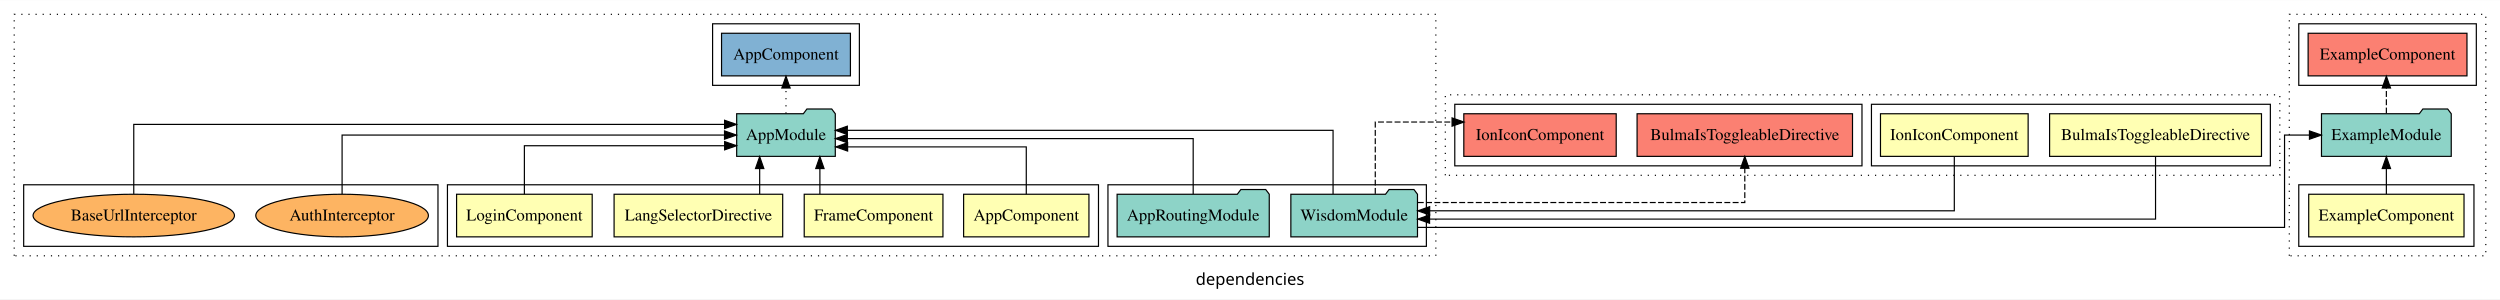
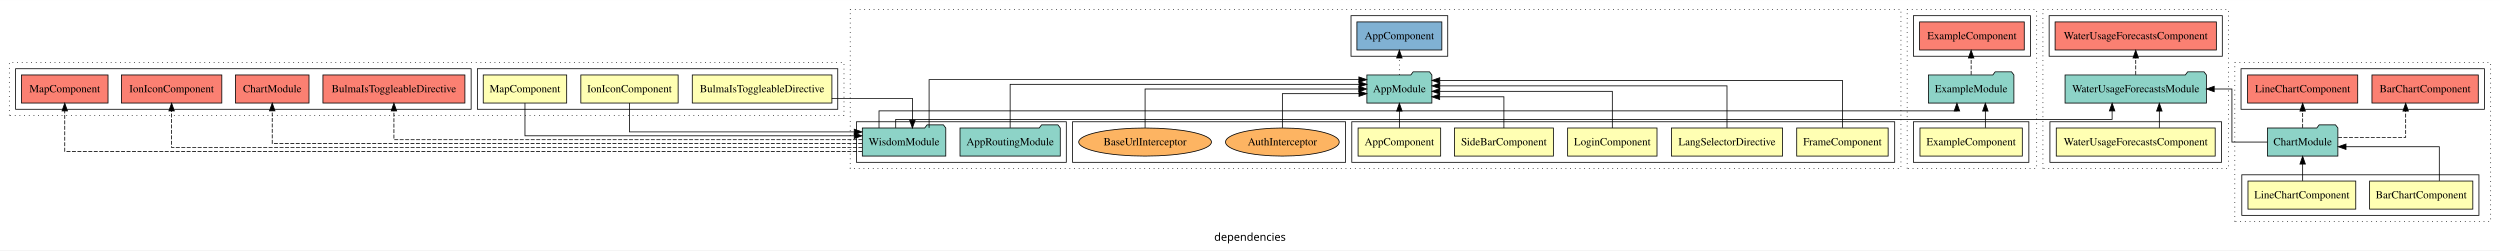
- <svg xmlns="http://www.w3.org/2000/svg" width="2112pt" height="253pt" viewBox="0.00 0.00 2112.00 252.80">
-   <g id="graph0" class="graph" transform="scale(1 1) rotate(0) translate(4 248.8)">
-     <polygon fill="white" stroke="transparent" points="-4,4 -4,-248.8 2108,-248.8 2108,4 -4,4" />
-     <text text-anchor="middle" x="1052" y="-8.2" font-family="sans-serif" font-size="14.00">dependencies</text>
+ <svg xmlns="http://www.w3.org/2000/svg" width="3205pt" height="321pt" viewBox="0.00 0.00 3205.00 320.80">
+   <g id="graph0" class="graph" transform="scale(1 1) rotate(0) translate(4 316.8)">
+     <polygon fill="white" stroke="transparent" points="-4,4 -4,-316.8 3201,-316.8 3201,4 -4,4" />
+     <text text-anchor="middle" x="1598.5" y="-8.2" font-family="sans-serif" font-size="14.00">dependencies</text>
    <g id="clust1" class="cluster">
-       <polygon fill="none" stroke="black" stroke-dasharray="1,5" points="8,-32.8 8,-236.8 1209,-236.8 1209,-32.8 8,-32.8" />
+       <polygon fill="none" stroke="black" stroke-dasharray="1,5" points="1086,-100.8 1086,-304.8 2433,-304.8 2433,-100.8 1086,-100.8" />
    </g>
    <g id="clust2" class="cluster">
-       <polygon fill="none" stroke="black" points="374,-40.8 374,-92.8 924,-92.8 924,-40.8 374,-40.8" />
-     </g>
-     <g id="clust7" class="cluster">
-       <polygon fill="none" stroke="black" points="932,-40.8 932,-92.8 1201,-92.8 1201,-40.8 932,-40.8" />
-     </g>
-     <g id="clust9" class="cluster">
-       <polygon fill="none" stroke="black" points="598,-176.8 598,-228.8 722,-228.8 722,-176.8 598,-176.8" />
+       <polygon fill="none" stroke="black" points="1729,-108.8 1729,-160.8 2425,-160.8 2425,-108.8 1729,-108.8" />
+     </g>
+     <g id="clust8" class="cluster">
+       <polygon fill="none" stroke="black" points="1094,-108.8 1094,-160.8 1363,-160.8 1363,-108.8 1094,-108.8" />
    </g>
    <g id="clust10" class="cluster">
-       <polygon fill="none" stroke="black" points="16,-40.8 16,-92.8 366,-92.8 366,-40.8 16,-40.8" />
-     </g>
-     <g id="clust17" class="cluster">
-       <polygon fill="none" stroke="black" stroke-dasharray="1,5" points="1930,-32.8 1930,-236.8 2096,-236.8 2096,-32.8 1930,-32.8" />
+       <polygon fill="none" stroke="black" points="1728,-244.8 1728,-296.8 1852,-296.8 1852,-244.8 1728,-244.8" />
+     </g>
+     <g id="clust11" class="cluster">
+       <polygon fill="none" stroke="black" points="1371,-108.8 1371,-160.8 1721,-160.8 1721,-108.8 1371,-108.8" />
    </g>
    <g id="clust18" class="cluster">
-       <polygon fill="none" stroke="black" points="1938,-40.8 1938,-92.8 2086,-92.8 2086,-40.8 1938,-40.8" />
-     </g>
-     <g id="clust21" class="cluster">
-       <polygon fill="none" stroke="black" points="1938,-176.8 1938,-228.8 2088,-228.8 2088,-176.8 1938,-176.8" />
-     </g>
-     <g id="clust24" class="cluster">
-       <polygon fill="none" stroke="black" stroke-dasharray="1,5" points="1217,-100.8 1217,-168.8 1922,-168.8 1922,-100.8 1217,-100.8" />
-     </g>
-     <g id="clust25" class="cluster">
-       <polygon fill="none" stroke="black" points="1577,-108.8 1577,-160.8 1914,-160.8 1914,-108.8 1577,-108.8" />
-     </g>
-     <g id="clust29" class="cluster">
-       <polygon fill="none" stroke="black" points="1225,-108.8 1225,-160.8 1569,-160.8 1569,-108.8 1225,-108.8" />
+       <polygon fill="none" stroke="black" stroke-dasharray="1,5" points="2861,-32.8 2861,-236.8 3189,-236.8 3189,-32.8 2861,-32.8" />
+     </g>
+     <g id="clust19" class="cluster">
+       <polygon fill="none" stroke="black" points="2870,-40.8 2870,-92.8 3174,-92.8 3174,-40.8 2870,-40.8" />
+     </g>
+     <g id="clust23" class="cluster">
+       <polygon fill="none" stroke="black" points="2869,-176.8 2869,-228.8 3181,-228.8 3181,-176.8 2869,-176.8" />
+     </g>
+     <g id="clust26" class="cluster">
+       <polygon fill="none" stroke="black" stroke-dasharray="1,5" points="2441,-100.8 2441,-304.8 2607,-304.8 2607,-100.8 2441,-100.8" />
+     </g>
+     <g id="clust27" class="cluster">
+       <polygon fill="none" stroke="black" points="2449,-108.8 2449,-160.8 2597,-160.8 2597,-108.8 2449,-108.8" />
+     </g>
+     <g id="clust30" class="cluster">
+       <polygon fill="none" stroke="black" points="2449,-244.8 2449,-296.8 2599,-296.8 2599,-244.8 2449,-244.8" />
+     </g>
+     <g id="clust33" class="cluster">
+       <polygon fill="none" stroke="black" stroke-dasharray="1,5" points="2615,-100.8 2615,-304.8 2853,-304.8 2853,-100.8 2615,-100.8" />
+     </g>
+     <g id="clust34" class="cluster">
+       <polygon fill="none" stroke="black" points="2624,-108.8 2624,-160.8 2844,-160.8 2844,-108.8 2624,-108.8" />
+     </g>
+     <g id="clust37" class="cluster">
+       <polygon fill="none" stroke="black" points="2623,-244.8 2623,-296.8 2845,-296.8 2845,-244.8 2623,-244.8" />
+     </g>
+     <g id="clust40" class="cluster">
+       <polygon fill="none" stroke="black" stroke-dasharray="1,5" points="8,-168.8 8,-236.8 1078,-236.8 1078,-168.8 8,-168.8" />
+     </g>
+     <g id="clust41" class="cluster">
+       <polygon fill="none" stroke="black" points="608,-176.8 608,-228.8 1070,-228.8 1070,-176.8 608,-176.8" />
+     </g>
+     <g id="clust46" class="cluster">
+       <polygon fill="none" stroke="black" points="16,-176.8 16,-228.8 600,-228.8 600,-176.8 16,-176.8" />
    </g>
    <g id="node1" class="node">
-       <polygon fill="#ffffb3" stroke="black" points="915.94,-84.8 810.06,-84.8 810.06,-48.8 915.94,-48.8 915.94,-84.8" />
-       <text text-anchor="middle" x="863" y="-62.6" font-family="Times,serif" font-size="14.00">AppComponent</text>
+       <polygon fill="#ffffb3" stroke="black" points="1842.94,-152.8 1737.06,-152.8 1737.06,-116.8 1842.94,-116.8 1842.94,-152.8" />
+       <text text-anchor="middle" x="1790" y="-130.6" font-family="Times,serif" font-size="14.00">AppComponent</text>
+     </g>
+     <g id="node6" class="node">
+       <polygon fill="#8dd3c7" stroke="black" points="1831.66,-220.8 1828.66,-224.8 1807.66,-224.8 1804.66,-220.8 1748.34,-220.8 1748.34,-184.8 1831.66,-184.8 1831.66,-220.8" />
+       <text text-anchor="middle" x="1790" y="-198.6" font-family="Times,serif" font-size="14.00">AppModule</text>
+     </g>
+     <g id="edge1" class="edge">
+       <path fill="none" stroke="black" d="M1790,-153.02C1790,-153.02 1790,-174.53 1790,-174.53" />
+       <polygon fill="black" stroke="black" points="1786.5,-174.53 1790,-184.53 1793.5,-174.53 1786.5,-174.53" />
+     </g>
+     <g id="node2" class="node">
+       <polygon fill="#ffffb3" stroke="black" points="2416.6,-152.8 2299.4,-152.8 2299.4,-116.8 2416.6,-116.8 2416.6,-152.8" />
+       <text text-anchor="middle" x="2358" y="-130.6" font-family="Times,serif" font-size="14.00">FrameComponent</text>
+     </g>
+     <g id="edge2" class="edge">
+       <path fill="none" stroke="black" d="M2358,-153.12C2358,-176.46 2358,-213.8 2358,-213.8 2358,-213.8 1841.77,-213.8 1841.77,-213.8" />
+       <polygon fill="black" stroke="black" points="1841.77,-210.3 1831.77,-213.8 1841.77,-217.3 1841.77,-210.3" />
+     </g>
+     <g id="node3" class="node">
+       <polygon fill="#ffffb3" stroke="black" points="2281.22,-152.8 2138.78,-152.8 2138.78,-116.8 2281.22,-116.8 2281.22,-152.8" />
+       <text text-anchor="middle" x="2210" y="-130.6" font-family="Times,serif" font-size="14.00">LangSelectorDirective</text>
+     </g>
+     <g id="edge3" class="edge">
+       <path fill="none" stroke="black" d="M2210,-152.97C2210,-174.3 2210,-206.8 2210,-206.8 2210,-206.8 1841.81,-206.8 1841.81,-206.8" />
+       <polygon fill="black" stroke="black" points="1841.81,-203.3 1831.81,-206.8 1841.81,-210.3 1841.81,-203.3" />
+     </g>
+     <g id="node4" class="node">
+       <polygon fill="#ffffb3" stroke="black" points="2120.28,-152.8 2005.72,-152.8 2005.72,-116.8 2120.28,-116.8 2120.28,-152.8" />
+       <text text-anchor="middle" x="2063" y="-130.6" font-family="Times,serif" font-size="14.00">LoginComponent</text>
+     </g>
+     <g id="edge4" class="edge">
+       <path fill="none" stroke="black" d="M2063,-152.91C2063,-172.14 2063,-199.8 2063,-199.8 2063,-199.8 1841.76,-199.8 1841.76,-199.8" />
+       <polygon fill="black" stroke="black" points="1841.76,-196.3 1831.76,-199.8 1841.76,-203.3 1841.76,-196.3" />
    </g>
    <g id="node5" class="node">
-       <polygon fill="#8dd3c7" stroke="black" points="701.66,-152.8 698.66,-156.8 677.66,-156.8 674.66,-152.8 618.34,-152.8 618.34,-116.8 701.66,-116.8 701.66,-152.8" />
-       <text text-anchor="middle" x="660" y="-130.6" font-family="Times,serif" font-size="14.00">AppModule</text>
-     </g>
-     <g id="edge1" class="edge">
-       <path fill="none" stroke="black" d="M863,-84.83C863,-101.86 863,-124.8 863,-124.8 863,-124.8 712.06,-124.8 712.06,-124.8" />
-       <polygon fill="black" stroke="black" points="712.06,-121.3 702.06,-124.8 712.06,-128.3 712.06,-121.3" />
-     </g>
-     <g id="node2" class="node">
-       <polygon fill="#ffffb3" stroke="black" points="792.6,-84.8 675.4,-84.8 675.4,-48.8 792.6,-48.8 792.6,-84.8" />
-       <text text-anchor="middle" x="734" y="-62.6" font-family="Times,serif" font-size="14.00">FrameComponent</text>
-     </g>
-     <g id="edge2" class="edge">
-       <path fill="none" stroke="black" d="M688.64,-85.02C688.64,-85.02 688.64,-106.53 688.64,-106.53" />
-       <polygon fill="black" stroke="black" points="685.14,-106.53 688.64,-116.53 692.14,-106.53 685.14,-106.53" />
-     </g>
-     <g id="node3" class="node">
-       <polygon fill="#ffffb3" stroke="black" points="657.22,-84.8 514.78,-84.8 514.78,-48.8 657.22,-48.8 657.22,-84.8" />
-       <text text-anchor="middle" x="586" y="-62.6" font-family="Times,serif" font-size="14.00">LangSelectorDirective</text>
-     </g>
-     <g id="edge3" class="edge">
-       <path fill="none" stroke="black" d="M637.77,-85.02C637.77,-85.02 637.77,-106.53 637.77,-106.53" />
-       <polygon fill="black" stroke="black" points="634.27,-106.53 637.77,-116.53 641.27,-106.53 634.27,-106.53" />
-     </g>
-     <g id="node4" class="node">
-       <polygon fill="#ffffb3" stroke="black" points="496.28,-84.8 381.72,-84.8 381.72,-48.8 496.28,-48.8 496.28,-84.8" />
-       <text text-anchor="middle" x="439" y="-62.6" font-family="Times,serif" font-size="14.00">LoginComponent</text>
-     </g>
-     <g id="edge4" class="edge">
-       <path fill="none" stroke="black" d="M439,-84.82C439,-102.17 439,-125.8 439,-125.8 439,-125.8 608.17,-125.8 608.17,-125.8" />
-       <polygon fill="black" stroke="black" points="608.17,-129.3 618.17,-125.8 608.17,-122.3 608.17,-129.3" />
+       <polygon fill="#ffffb3" stroke="black" points="1987.43,-152.8 1860.57,-152.8 1860.57,-116.8 1987.43,-116.8 1987.43,-152.8" />
+       <text text-anchor="middle" x="1924" y="-130.6" font-family="Times,serif" font-size="14.00">SideBarComponent</text>
+     </g>
+     <g id="edge5" class="edge">
+       <path fill="none" stroke="black" d="M1924,-152.83C1924,-169.86 1924,-192.8 1924,-192.8 1924,-192.8 1841.66,-192.8 1841.66,-192.8" />
+       <polygon fill="black" stroke="black" points="1841.66,-189.3 1831.66,-192.8 1841.66,-196.3 1841.66,-189.3" />
+     </g>
+     <g id="node9" class="node">
+       <polygon fill="#80b1d3" stroke="black" points="1844.44,-288.8 1735.56,-288.8 1735.56,-252.8 1844.44,-252.8 1844.44,-288.8" />
+       <text text-anchor="middle" x="1790" y="-266.6" font-family="Times,serif" font-size="14.00">AppComponent </text>
+     </g>
+     <g id="edge8" class="edge">
+       <path fill="none" stroke="black" stroke-dasharray="1,5" d="M1790,-221.02C1790,-221.02 1790,-242.53 1790,-242.53" />
+       <polygon fill="black" stroke="black" points="1786.5,-242.53 1790,-252.53 1793.5,-242.53 1786.5,-242.53" />
+     </g>
+     <g id="node7" class="node">
+       <polygon fill="#8dd3c7" stroke="black" points="1355.27,-152.8 1352.27,-156.8 1331.27,-156.8 1328.27,-152.8 1226.73,-152.8 1226.73,-116.8 1355.27,-116.8 1355.27,-152.8" />
+       <text text-anchor="middle" x="1291" y="-130.6" font-family="Times,serif" font-size="14.00">AppRoutingModule</text>
+     </g>
+     <g id="edge6" class="edge">
+       <path fill="none" stroke="black" d="M1291,-153.09C1291,-175.01 1291,-208.8 1291,-208.8 1291,-208.8 1738.31,-208.8 1738.31,-208.8" />
+       <polygon fill="black" stroke="black" points="1738.31,-212.3 1748.31,-208.8 1738.31,-205.3 1738.31,-212.3" />
    </g>
    <g id="node8" class="node">
-       <polygon fill="#80b1d3" stroke="black" points="714.44,-220.8 605.56,-220.8 605.56,-184.8 714.44,-184.8 714.44,-220.8" />
-       <text text-anchor="middle" x="660" y="-198.6" font-family="Times,serif" font-size="14.00">AppComponent </text>
+       <polygon fill="#8dd3c7" stroke="black" points="1208.49,-152.8 1205.49,-156.8 1184.49,-156.8 1181.49,-152.8 1101.51,-152.8 1101.51,-116.8 1208.49,-116.8 1208.49,-152.8" />
+       <text text-anchor="middle" x="1155" y="-130.6" font-family="Times,serif" font-size="14.00">WisdomModule</text>
    </g>
    <g id="edge7" class="edge">
-       <path fill="none" stroke="black" stroke-dasharray="1,5" d="M660,-153.02C660,-153.02 660,-174.53 660,-174.53" />
-       <polygon fill="black" stroke="black" points="656.5,-174.53 660,-184.53 663.5,-174.53 656.5,-174.53" />
-     </g>
-     <g id="node6" class="node">
-       <polygon fill="#8dd3c7" stroke="black" points="1068.27,-84.8 1065.27,-88.8 1044.27,-88.8 1041.27,-84.8 939.73,-84.8 939.73,-48.8 1068.27,-48.8 1068.27,-84.8" />
-       <text text-anchor="middle" x="1004" y="-62.6" font-family="Times,serif" font-size="14.00">AppRoutingModule</text>
-     </g>
-     <g id="edge5" class="edge">
-       <path fill="none" stroke="black" d="M1004,-84.91C1004,-104.14 1004,-131.8 1004,-131.8 1004,-131.8 711.84,-131.8 711.84,-131.8" />
-       <polygon fill="black" stroke="black" points="711.84,-128.3 701.84,-131.8 711.84,-135.3 711.84,-128.3" />
-     </g>
-     <g id="node7" class="node">
-       <polygon fill="#8dd3c7" stroke="black" points="1193.49,-84.8 1190.49,-88.8 1169.49,-88.8 1166.49,-84.8 1086.51,-84.8 1086.51,-48.8 1193.49,-48.8 1193.49,-84.8" />
-       <text text-anchor="middle" x="1140" y="-62.6" font-family="Times,serif" font-size="14.00">WisdomModule</text>
-     </g>
-     <g id="edge6" class="edge">
-       <path fill="none" stroke="black" d="M1122.17,-84.97C1122.17,-106.3 1122.17,-138.8 1122.17,-138.8 1122.17,-138.8 711.83,-138.8 711.83,-138.8" />
-       <polygon fill="black" stroke="black" points="711.83,-135.3 701.83,-138.8 711.83,-142.3 711.83,-135.3" />
+       <path fill="none" stroke="black" d="M1187.1,-152.95C1187.1,-176.56 1187.1,-214.8 1187.1,-214.8 1187.1,-214.8 1738.08,-214.8 1738.08,-214.8" />
+       <polygon fill="black" stroke="black" points="1738.08,-218.3 1748.08,-214.8 1738.08,-211.3 1738.08,-218.3" />
+     </g>
+     <g id="node18" class="node">
+       <polygon fill="#8dd3c7" stroke="black" points="2577.81,-220.8 2574.81,-224.8 2553.81,-224.8 2550.81,-220.8 2468.19,-220.8 2468.19,-184.8 2577.81,-184.8 2577.81,-220.8" />
+       <text text-anchor="middle" x="2523" y="-198.6" font-family="Times,serif" font-size="14.00">ExampleModule</text>
+     </g>
+     <g id="edge16" class="edge">
+       <path fill="none" stroke="black" d="M1122.9,-152.93C1122.9,-163.51 1122.9,-174.8 1122.9,-174.8 1122.9,-174.8 2504.78,-174.8 2504.78,-174.8 2504.78,-174.8 2504.78,-175.78 2504.78,-175.78" />
+       <polygon fill="black" stroke="black" points="2501.28,-174.59 2504.78,-184.59 2508.28,-174.59 2501.28,-174.59" />
+     </g>
+     <g id="node21" class="node">
+       <polygon fill="#8dd3c7" stroke="black" points="2824.59,-220.8 2821.59,-224.8 2800.59,-224.8 2797.59,-220.8 2643.41,-220.8 2643.41,-184.8 2824.59,-184.8 2824.59,-220.8" />
+       <text text-anchor="middle" x="2734" y="-198.6" font-family="Times,serif" font-size="14.00">WaterUsageForecastsModule</text>
+     </g>
+     <g id="edge20" class="edge">
+       <path fill="none" stroke="black" d="M1144.3,-153C1144.3,-158.83 1144.3,-163.8 1144.3,-163.8 1144.3,-163.8 2703.73,-163.8 2703.73,-163.8 2703.73,-163.8 2703.73,-174.67 2703.73,-174.67" />
+       <polygon fill="black" stroke="black" points="2700.23,-174.67 2703.73,-184.67 2707.23,-174.67 2700.23,-174.67" />
+     </g>
+     <g id="node26" class="node">
+       <polygon fill="#fb8072" stroke="black" points="592,-220.8 410,-220.8 410,-184.8 592,-184.8 592,-220.8" />
+       <text text-anchor="middle" x="501" y="-198.6" font-family="Times,serif" font-size="14.00">BulmaIsToggleableDirective </text>
+     </g>
+     <g id="edge25" class="edge">
+       <path fill="none" stroke="black" stroke-dasharray="5,2" d="M1101.48,-137.8C945.29,-137.8 501,-137.8 501,-137.8 501,-137.8 501,-174.69 501,-174.69" />
+       <polygon fill="black" stroke="black" points="497.5,-174.69 501,-184.69 504.5,-174.69 497.5,-174.69" />
+     </g>
+     <g id="node27" class="node">
+       <polygon fill="#fb8072" stroke="black" points="392.15,-220.8 297.85,-220.8 297.85,-184.8 392.15,-184.8 392.15,-220.8" />
+       <text text-anchor="middle" x="345" y="-198.6" font-family="Times,serif" font-size="14.00">ChartModule </text>
+     </g>
+     <g id="edge26" class="edge">
+       <path fill="none" stroke="black" stroke-dasharray="5,2" d="M1101.23,-132.8C920.32,-132.8 345,-132.8 345,-132.8 345,-132.8 345,-174.77 345,-174.77" />
+       <polygon fill="black" stroke="black" points="341.5,-174.77 345,-184.77 348.5,-174.77 341.5,-174.77" />
+     </g>
+     <g id="node28" class="node">
+       <polygon fill="#fb8072" stroke="black" points="280.37,-220.8 151.63,-220.8 151.63,-184.8 280.37,-184.8 280.37,-220.8" />
+       <text text-anchor="middle" x="216" y="-198.6" font-family="Times,serif" font-size="14.00">IonIconComponent </text>
+     </g>
+     <g id="edge27" class="edge">
+       <path fill="none" stroke="black" stroke-dasharray="5,2" d="M1101.48,-127.8C902.4,-127.8 216,-127.8 216,-127.8 216,-127.8 216,-174.64 216,-174.64" />
+       <polygon fill="black" stroke="black" points="212.5,-174.64 216,-184.64 219.5,-174.64 212.5,-174.64" />
+     </g>
+     <g id="node29" class="node">
+       <polygon fill="#fb8072" stroke="black" points="134.49,-220.8 23.51,-220.8 23.51,-184.8 134.49,-184.8 134.49,-220.8" />
+       <text text-anchor="middle" x="79" y="-198.6" font-family="Times,serif" font-size="14.00">MapComponent </text>
+     </g>
+     <g id="edge28" class="edge">
+       <path fill="none" stroke="black" stroke-dasharray="5,2" d="M1101.27,-122.8C883.62,-122.8 79,-122.8 79,-122.8 79,-122.8 79,-174.65 79,-174.65" />
+       <polygon fill="black" stroke="black" points="75.5,-174.65 79,-184.65 82.5,-174.65 75.5,-174.65" />
+     </g>
+     <g id="node10" class="node">
+       <ellipse fill="#fdb462" stroke="black" cx="1640" cy="-134.8" rx="72.91" ry="18" />
+       <text text-anchor="middle" x="1640" y="-130.6" font-family="Times,serif" font-size="14.00">AuthInterceptor</text>
+     </g>
+     <g id="edge9" class="edge">
+       <path fill="none" stroke="black" d="M1640,-153.07C1640,-171.36 1640,-196.8 1640,-196.8 1640,-196.8 1738.22,-196.8 1738.22,-196.8" />
+       <polygon fill="black" stroke="black" points="1738.22,-200.3 1748.22,-196.8 1738.22,-193.3 1738.22,-200.3" />
+     </g>
+     <g id="node11" class="node">
+       <ellipse fill="#fdb462" stroke="black" cx="1464" cy="-134.8" rx="85.07" ry="18" />
+       <text text-anchor="middle" x="1464" y="-130.6" font-family="Times,serif" font-size="14.00">BaseUrlInterceptor</text>
+     </g>
+     <g id="edge10" class="edge">
+       <path fill="none" stroke="black" d="M1464,-153.02C1464,-173.17 1464,-202.8 1464,-202.8 1464,-202.8 1738.05,-202.8 1738.05,-202.8" />
+       <polygon fill="black" stroke="black" points="1738.05,-206.3 1748.05,-202.8 1738.05,-199.3 1738.05,-206.3" />
    </g>
    <g id="node12" class="node">
-       <polygon fill="#8dd3c7" stroke="black" points="2066.81,-152.8 2063.81,-156.8 2042.81,-156.8 2039.81,-152.8 1957.19,-152.8 1957.19,-116.8 2066.81,-116.8 2066.81,-152.8" />
-       <text text-anchor="middle" x="2012" y="-130.6" font-family="Times,serif" font-size="14.00">ExampleModule</text>
+       <polygon fill="#ffffb3" stroke="black" points="3166.15,-84.8 3033.85,-84.8 3033.85,-48.8 3166.15,-48.8 3166.15,-84.8" />
+       <text text-anchor="middle" x="3100" y="-62.6" font-family="Times,serif" font-size="14.00">BarChartComponent</text>
+     </g>
+     <g id="node14" class="node">
+       <polygon fill="#8dd3c7" stroke="black" points="2993.15,-152.8 2990.15,-156.8 2969.15,-156.8 2966.15,-152.8 2902.85,-152.8 2902.85,-116.8 2993.15,-116.8 2993.15,-152.8" />
+       <text text-anchor="middle" x="2948" y="-130.6" font-family="Times,serif" font-size="14.00">ChartModule</text>
    </g>
    <g id="edge11" class="edge">
-       <path fill="none" stroke="black" d="M1193.71,-56.8C1370.95,-56.8 1925.98,-56.8 1925.98,-56.8 1925.98,-56.8 1925.98,-134.8 1925.98,-134.8 1925.98,-134.8 1947.03,-134.8 1947.03,-134.8" />
-       <polygon fill="black" stroke="black" points="1947.03,-138.3 1957.03,-134.8 1947.03,-131.3 1947.03,-138.3" />
+       <path fill="none" stroke="black" d="M3123.19,-85.07C3123.19,-103.36 3123.19,-128.8 3123.19,-128.8 3123.19,-128.8 3003.57,-128.8 3003.57,-128.8" />
+       <polygon fill="black" stroke="black" points="3003.57,-125.3 2993.57,-128.8 3003.57,-132.3 3003.57,-125.3" />
+     </g>
+     <g id="node13" class="node">
+       <polygon fill="#ffffb3" stroke="black" points="3016.09,-84.8 2877.91,-84.8 2877.91,-48.8 3016.09,-48.8 3016.09,-84.8" />
+       <text text-anchor="middle" x="2947" y="-62.6" font-family="Times,serif" font-size="14.00">LineChartComponent</text>
+     </g>
+     <g id="edge12" class="edge">
+       <path fill="none" stroke="black" d="M2948,-85.02C2948,-85.02 2948,-106.53 2948,-106.53" />
+       <polygon fill="black" stroke="black" points="2944.5,-106.53 2948,-116.53 2951.5,-106.53 2944.5,-106.53" />
+     </g>
+     <g id="node15" class="node">
+       <polygon fill="#fb8072" stroke="black" points="3173.15,-220.8 3036.85,-220.8 3036.85,-184.8 3173.15,-184.8 3173.15,-220.8" />
+       <text text-anchor="middle" x="3105" y="-198.6" font-family="Times,serif" font-size="14.00">BarChartComponent </text>
+     </g>
+     <g id="edge13" class="edge">
+       <path fill="none" stroke="black" stroke-dasharray="5,2" d="M2993.45,-140.8C3031.65,-140.8 3080.06,-140.8 3080.06,-140.8 3080.06,-140.8 3080.06,-174.53 3080.06,-174.53" />
+       <polygon fill="black" stroke="black" points="3076.56,-174.53 3080.06,-184.53 3083.56,-174.53 3076.56,-174.53" />
    </g>
    <g id="node16" class="node">
-       <polygon fill="#fb8072" stroke="black" points="1561,-152.8 1379,-152.8 1379,-116.8 1561,-116.8 1561,-152.8" />
-       <text text-anchor="middle" x="1470" y="-130.6" font-family="Times,serif" font-size="14.00">BulmaIsToggleableDirective </text>
+       <polygon fill="#fb8072" stroke="black" points="3018.59,-220.8 2877.41,-220.8 2877.41,-184.8 3018.59,-184.8 3018.59,-220.8" />
+       <text text-anchor="middle" x="2948" y="-198.6" font-family="Times,serif" font-size="14.00">LineChartComponent </text>
+     </g>
+     <g id="edge14" class="edge">
+       <path fill="none" stroke="black" stroke-dasharray="5,2" d="M2948,-153.02C2948,-153.02 2948,-174.53 2948,-174.53" />
+       <polygon fill="black" stroke="black" points="2944.5,-174.53 2948,-184.53 2951.5,-174.53 2944.5,-174.53" />
+     </g>
+     <g id="edge19" class="edge">
+       <path fill="none" stroke="black" d="M2902.66,-134.8C2879.99,-134.8 2857.32,-134.8 2857.32,-134.8 2857.32,-134.8 2857.32,-202.8 2857.32,-202.8 2857.32,-202.8 2834.6,-202.8 2834.6,-202.8" />
+       <polygon fill="black" stroke="black" points="2834.6,-199.3 2824.6,-202.8 2834.6,-206.3 2834.6,-199.3" />
+     </g>
+     <g id="node17" class="node">
+       <polygon fill="#ffffb3" stroke="black" points="2588.6,-152.8 2457.4,-152.8 2457.4,-116.8 2588.6,-116.8 2588.6,-152.8" />
+       <text text-anchor="middle" x="2523" y="-130.6" font-family="Times,serif" font-size="14.00">ExampleComponent</text>
    </g>
    <g id="edge15" class="edge">
-       <path fill="none" stroke="black" stroke-dasharray="5,2" d="M1193.75,-77.8C1287.26,-77.8 1470,-77.8 1470,-77.8 1470,-77.8 1470,-106.76 1470,-106.76" />
-       <polygon fill="black" stroke="black" points="1466.5,-106.76 1470,-116.76 1473.5,-106.76 1466.5,-106.76" />
-     </g>
-     <g id="node17" class="node">
-       <polygon fill="#fb8072" stroke="black" points="1361.37,-152.8 1232.63,-152.8 1232.63,-116.8 1361.37,-116.8 1361.37,-152.8" />
-       <text text-anchor="middle" x="1297" y="-130.6" font-family="Times,serif" font-size="14.00">IonIconComponent </text>
-     </g>
-     <g id="edge16" class="edge">
-       <path fill="none" stroke="black" stroke-dasharray="5,2" d="M1157.83,-85.12C1157.83,-108.46 1157.83,-145.8 1157.83,-145.8 1157.83,-145.8 1222.71,-145.8 1222.71,-145.8" />
-       <polygon fill="black" stroke="black" points="1222.71,-149.3 1232.71,-145.8 1222.71,-142.3 1222.71,-149.3" />
-     </g>
-     <g id="node9" class="node">
-       <ellipse fill="#fdb462" stroke="black" cx="285" cy="-66.8" rx="72.91" ry="18" />
-       <text text-anchor="middle" x="285" y="-62.6" font-family="Times,serif" font-size="14.00">AuthInterceptor</text>
-     </g>
-     <g id="edge8" class="edge">
-       <path fill="none" stroke="black" d="M285,-85.02C285,-105.17 285,-134.8 285,-134.8 285,-134.8 608.07,-134.8 608.07,-134.8" />
-       <polygon fill="black" stroke="black" points="608.07,-138.3 618.07,-134.8 608.07,-131.3 608.07,-138.3" />
-     </g>
-     <g id="node10" class="node">
-       <ellipse fill="#fdb462" stroke="black" cx="109" cy="-66.8" rx="85.07" ry="18" />
-       <text text-anchor="middle" x="109" y="-62.6" font-family="Times,serif" font-size="14.00">BaseUrlInterceptor</text>
-     </g>
-     <g id="edge9" class="edge">
-       <path fill="none" stroke="black" d="M109,-85.05C109,-107.82 109,-143.8 109,-143.8 109,-143.8 608.13,-143.8 608.13,-143.8" />
-       <polygon fill="black" stroke="black" points="608.13,-147.3 618.13,-143.8 608.13,-140.3 608.13,-147.3" />
-     </g>
-     <g id="node11" class="node">
-       <polygon fill="#ffffb3" stroke="black" points="2077.6,-84.8 1946.4,-84.8 1946.4,-48.8 2077.6,-48.8 2077.6,-84.8" />
-       <text text-anchor="middle" x="2012" y="-62.6" font-family="Times,serif" font-size="14.00">ExampleComponent</text>
-     </g>
-     <g id="edge10" class="edge">
-       <path fill="none" stroke="black" d="M2012,-85.02C2012,-85.02 2012,-106.53 2012,-106.53" />
-       <polygon fill="black" stroke="black" points="2008.5,-106.53 2012,-116.53 2015.5,-106.53 2008.5,-106.53" />
-     </g>
-     <g id="node13" class="node">
-       <polygon fill="#fb8072" stroke="black" points="2080.1,-220.8 1945.9,-220.8 1945.9,-184.8 2080.1,-184.8 2080.1,-220.8" />
-       <text text-anchor="middle" x="2013" y="-198.6" font-family="Times,serif" font-size="14.00">ExampleComponent </text>
-     </g>
-     <g id="edge12" class="edge">
-       <path fill="none" stroke="black" stroke-dasharray="5,2" d="M2012,-153.02C2012,-153.02 2012,-174.53 2012,-174.53" />
-       <polygon fill="black" stroke="black" points="2008.5,-174.53 2012,-184.53 2015.5,-174.53 2008.5,-174.53" />
-     </g>
-     <g id="node14" class="node">
-       <polygon fill="#ffffb3" stroke="black" points="1906.5,-152.8 1727.5,-152.8 1727.5,-116.8 1906.5,-116.8 1906.5,-152.8" />
-       <text text-anchor="middle" x="1817" y="-130.6" font-family="Times,serif" font-size="14.00">BulmaIsToggleableDirective</text>
-     </g>
-     <g id="edge13" class="edge">
-       <path fill="none" stroke="black" d="M1817,-116.52C1817,-95.48 1817,-63.8 1817,-63.8 1817,-63.8 1203.69,-63.8 1203.69,-63.8" />
-       <polygon fill="black" stroke="black" points="1203.69,-60.3 1193.69,-63.8 1203.69,-67.3 1203.69,-60.3" />
-     </g>
-     <g id="node15" class="node">
-       <polygon fill="#ffffb3" stroke="black" points="1709.37,-152.8 1584.63,-152.8 1584.63,-116.8 1709.37,-116.8 1709.37,-152.8" />
-       <text text-anchor="middle" x="1647" y="-130.6" font-family="Times,serif" font-size="14.00">IonIconComponent</text>
-     </g>
-     <g id="edge14" class="edge">
-       <path fill="none" stroke="black" d="M1647,-116.63C1647,-97.71 1647,-70.8 1647,-70.8 1647,-70.8 1203.78,-70.8 1203.78,-70.8" />
-       <polygon fill="black" stroke="black" points="1203.78,-67.3 1193.78,-70.8 1203.78,-74.3 1203.78,-67.3" />
+       <path fill="none" stroke="black" d="M2541.22,-153.02C2541.22,-153.02 2541.22,-174.53 2541.22,-174.53" />
+       <polygon fill="black" stroke="black" points="2537.72,-174.53 2541.22,-184.53 2544.72,-174.53 2537.72,-174.53" />
+     </g>
+     <g id="node19" class="node">
+       <polygon fill="#fb8072" stroke="black" points="2591.1,-288.8 2456.9,-288.8 2456.9,-252.8 2591.1,-252.8 2591.1,-288.8" />
+       <text text-anchor="middle" x="2524" y="-266.6" font-family="Times,serif" font-size="14.00">ExampleComponent </text>
+     </g>
+     <g id="edge17" class="edge">
+       <path fill="none" stroke="black" stroke-dasharray="5,2" d="M2523,-221.02C2523,-221.02 2523,-242.53 2523,-242.53" />
+       <polygon fill="black" stroke="black" points="2519.5,-242.53 2523,-252.53 2526.5,-242.53 2519.5,-242.53" />
+     </g>
+     <g id="node20" class="node">
+       <polygon fill="#ffffb3" stroke="black" points="2835.87,-152.8 2632.13,-152.8 2632.13,-116.8 2835.87,-116.8 2835.87,-152.8" />
+       <text text-anchor="middle" x="2734" y="-130.6" font-family="Times,serif" font-size="14.00">WaterUsageForecastsComponent</text>
+     </g>
+     <g id="edge18" class="edge">
+       <path fill="none" stroke="black" d="M2764.27,-153.02C2764.27,-153.02 2764.27,-174.53 2764.27,-174.53" />
+       <polygon fill="black" stroke="black" points="2760.77,-174.53 2764.27,-184.53 2767.77,-174.53 2760.77,-174.53" />
+     </g>
+     <g id="node22" class="node">
+       <polygon fill="#fb8072" stroke="black" points="2837.37,-288.8 2630.63,-288.8 2630.63,-252.8 2837.37,-252.8 2837.37,-288.8" />
+       <text text-anchor="middle" x="2734" y="-266.6" font-family="Times,serif" font-size="14.00">WaterUsageForecastsComponent </text>
+     </g>
+     <g id="edge21" class="edge">
+       <path fill="none" stroke="black" stroke-dasharray="5,2" d="M2734,-221.02C2734,-221.02 2734,-242.53 2734,-242.53" />
+       <polygon fill="black" stroke="black" points="2730.5,-242.53 2734,-252.53 2737.5,-242.53 2730.5,-242.53" />
+     </g>
+     <g id="node23" class="node">
+       <polygon fill="#ffffb3" stroke="black" points="1062.5,-220.8 883.5,-220.8 883.5,-184.8 1062.5,-184.8 1062.5,-220.8" />
+       <text text-anchor="middle" x="973" y="-198.6" font-family="Times,serif" font-size="14.00">BulmaIsToggleableDirective</text>
+     </g>
+     <g id="edge22" class="edge">
+       <path fill="none" stroke="black" d="M1062.3,-190.8C1112.7,-190.8 1165.7,-190.8 1165.7,-190.8 1165.7,-190.8 1165.7,-162.83 1165.7,-162.83" />
+       <polygon fill="black" stroke="black" points="1169.2,-162.83 1165.7,-152.83 1162.2,-162.83 1169.2,-162.83" />
+     </g>
+     <g id="node24" class="node">
+       <polygon fill="#ffffb3" stroke="black" points="865.37,-220.8 740.63,-220.8 740.63,-184.8 865.37,-184.8 865.37,-220.8" />
+       <text text-anchor="middle" x="803" y="-198.6" font-family="Times,serif" font-size="14.00">IonIconComponent</text>
+     </g>
+     <g id="edge23" class="edge">
+       <path fill="none" stroke="black" d="M803,-184.79C803,-168.75 803,-147.8 803,-147.8 803,-147.8 1091.16,-147.8 1091.16,-147.8" />
+       <polygon fill="black" stroke="black" points="1091.16,-151.3 1101.16,-147.8 1091.16,-144.3 1091.16,-151.3" />
+     </g>
+     <g id="node25" class="node">
+       <polygon fill="#ffffb3" stroke="black" points="722.49,-220.8 615.51,-220.8 615.51,-184.8 722.49,-184.8 722.49,-220.8" />
+       <text text-anchor="middle" x="669" y="-198.6" font-family="Times,serif" font-size="14.00">MapComponent</text>
+     </g>
+     <g id="edge24" class="edge">
+       <path fill="none" stroke="black" d="M669,-184.8C669,-167.12 669,-142.8 669,-142.8 669,-142.8 1091.13,-142.8 1091.13,-142.8" />
+       <polygon fill="black" stroke="black" points="1091.13,-146.3 1101.13,-142.8 1091.13,-139.3 1091.13,-146.3" />
    </g>
  </g>
</svg>
